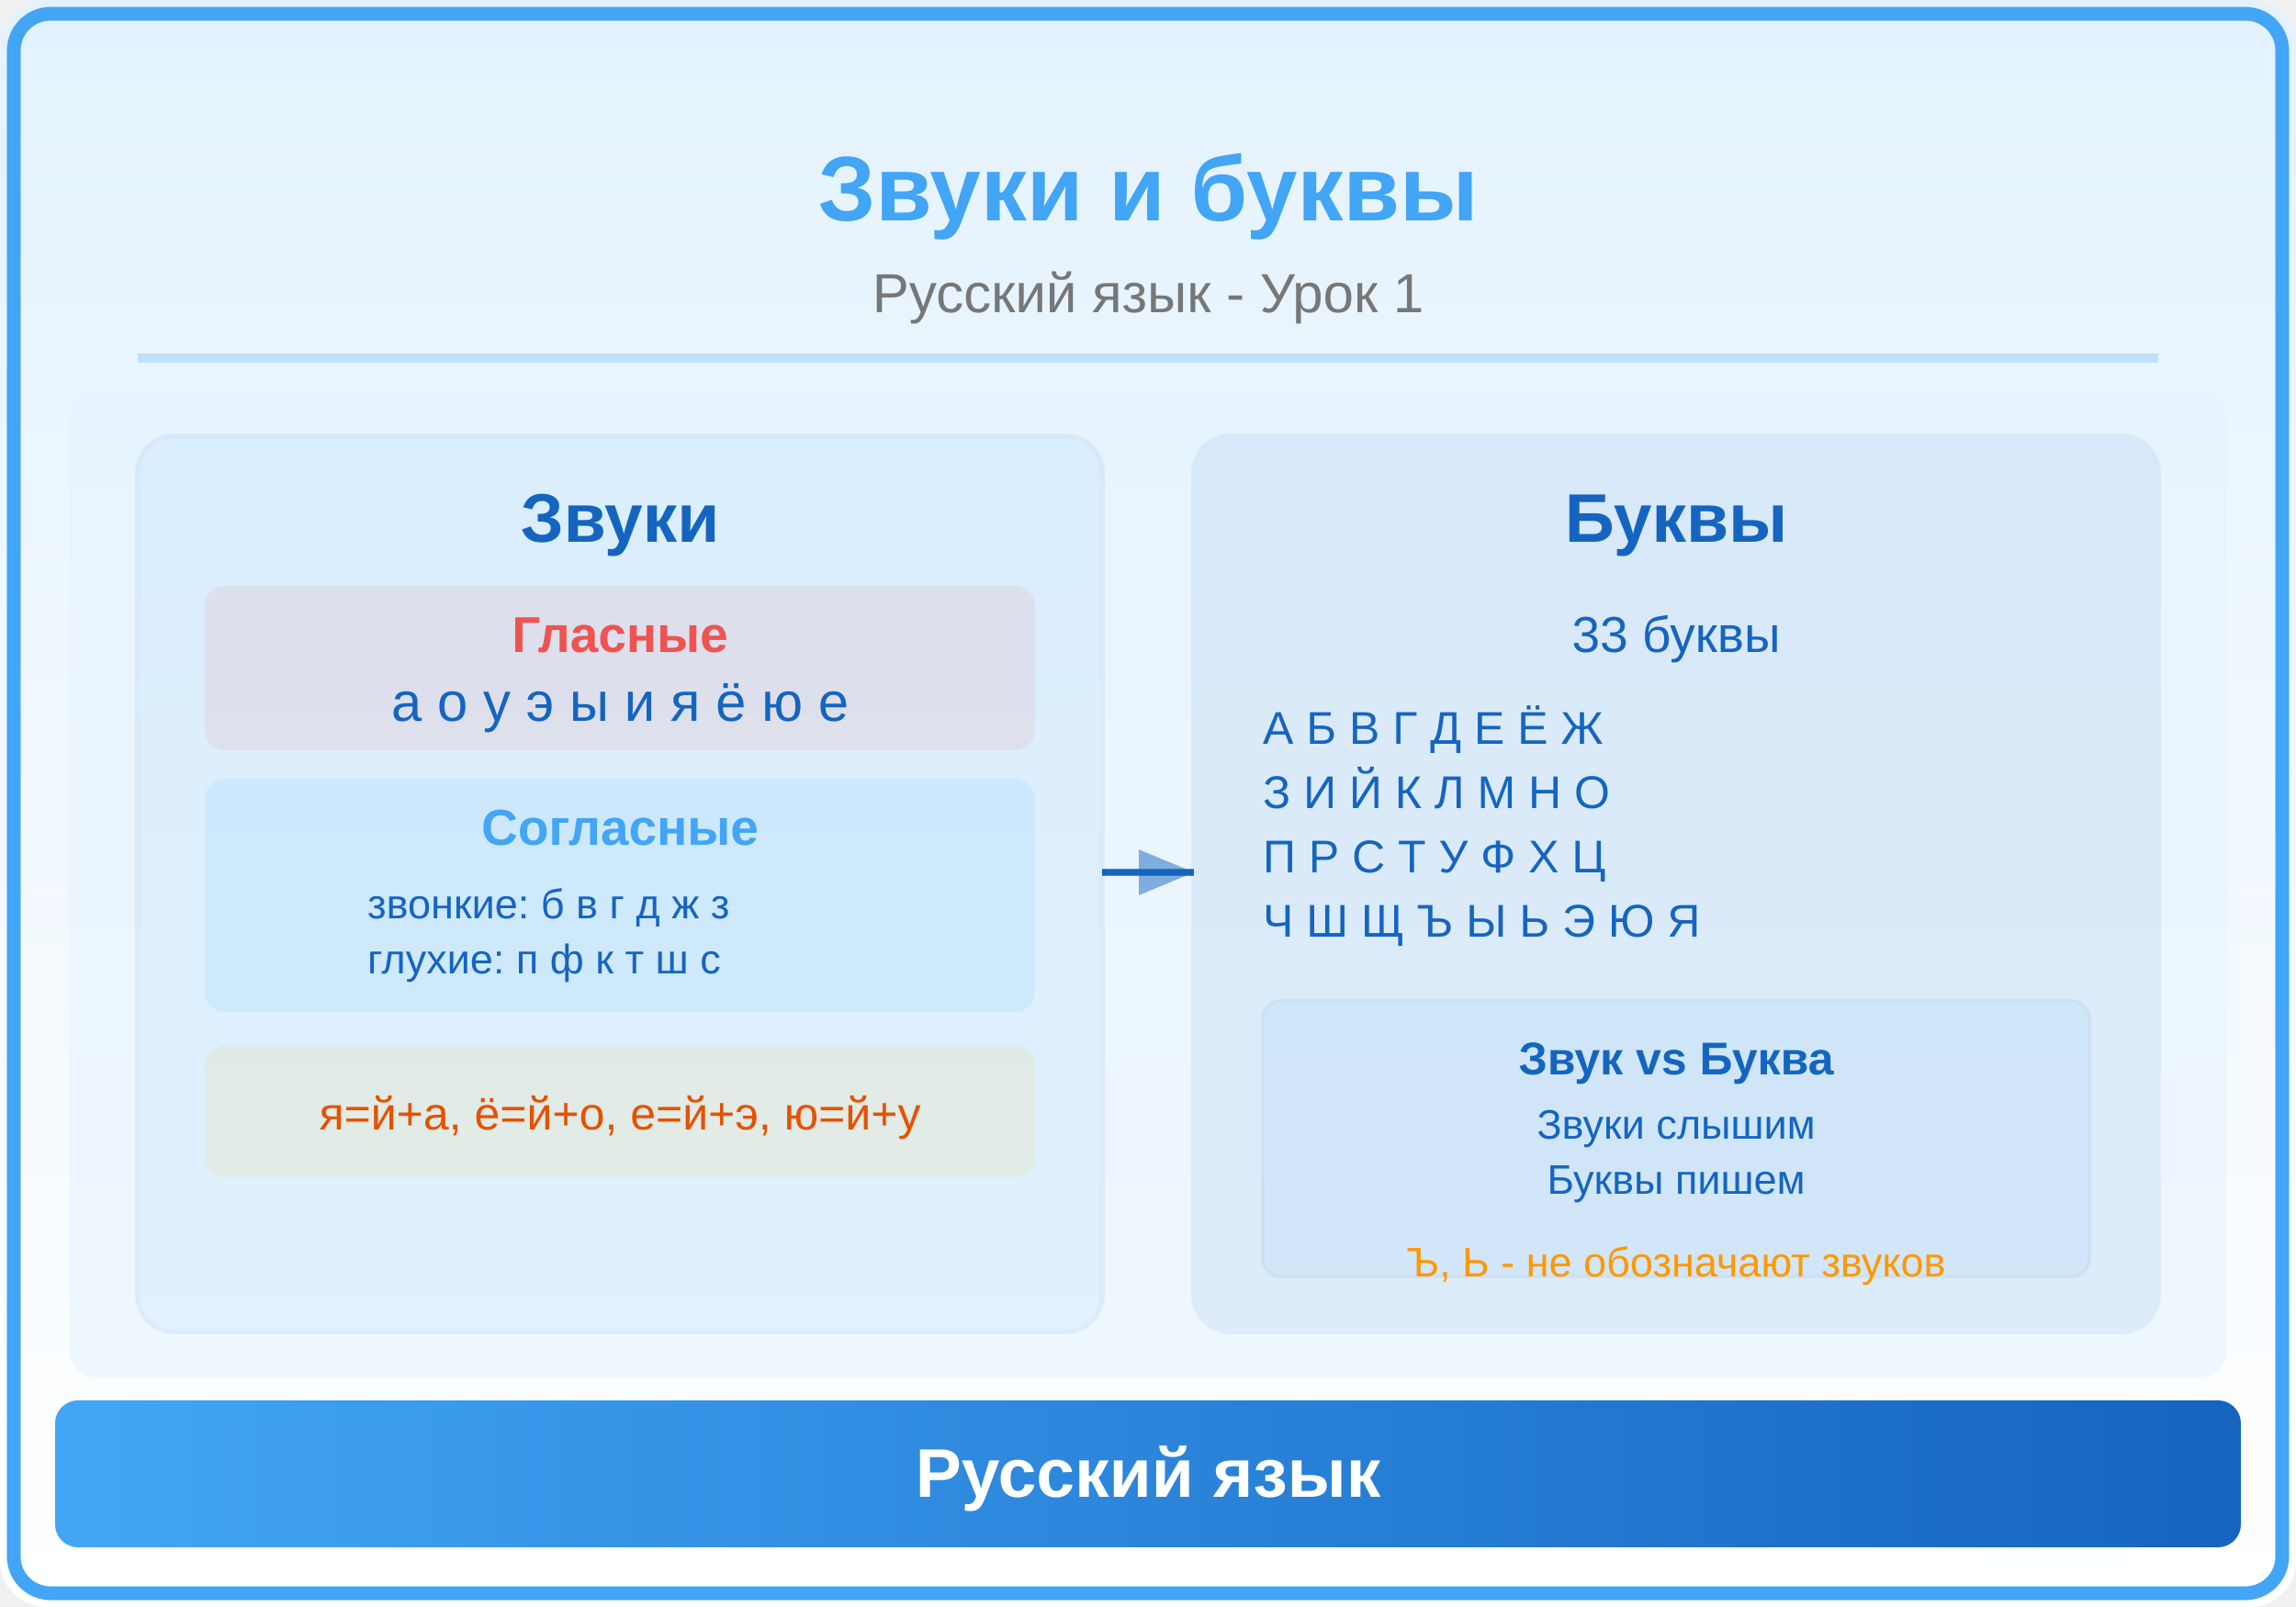
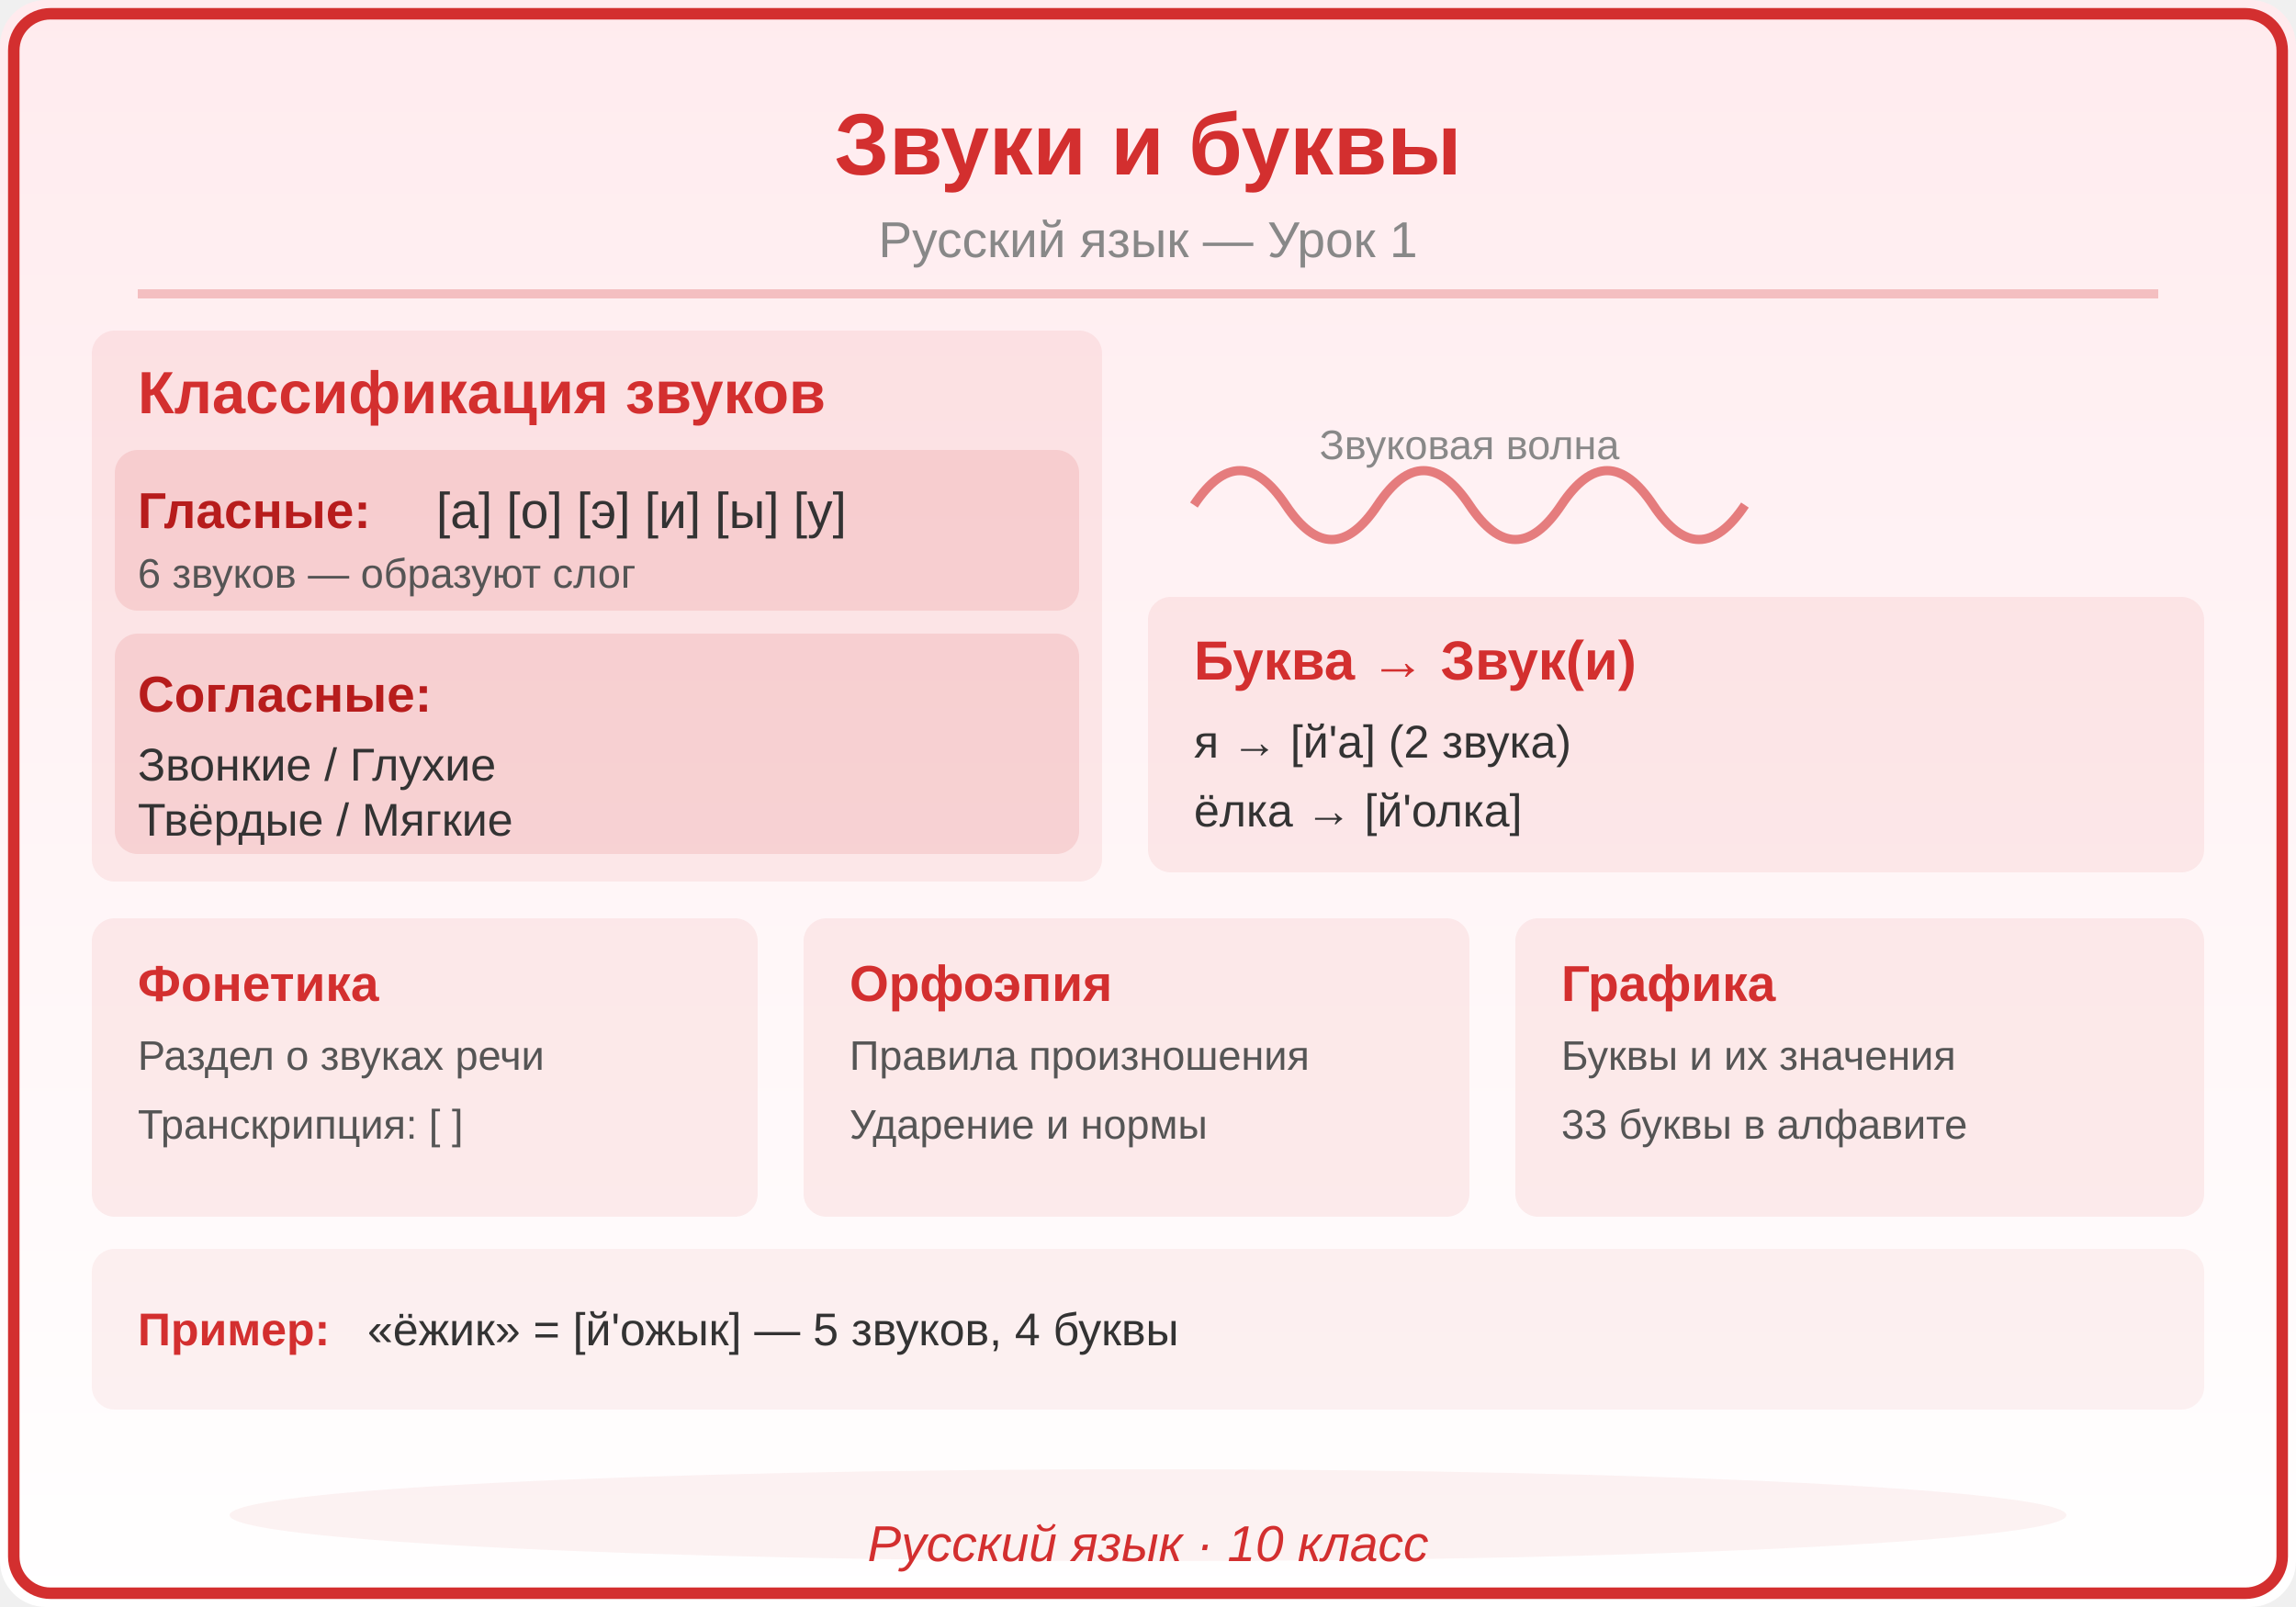
<svg xmlns="http://www.w3.org/2000/svg" viewBox="0 0 500 350">
  <defs>
    <linearGradient id="bg" x1="0" y1="0" x2="0" y2="1">
-       <stop offset="0%" stop-color="#E3F2FD" />
+       <stop offset="0%" stop-color="#FFEBEE" />
      <stop offset="100%" stop-color="#FFFFFF" />
    </linearGradient>
    <linearGradient id="panel" x1="0" y1="0" x2="1" y2="0">
-       <stop offset="0%" stop-color="#42A5F5" />
-       <stop offset="100%" stop-color="#1565C0" />
+       <stop offset="0%" stop-color="#D32F2F" />
+       <stop offset="100%" stop-color="#D32F2F" />
    </linearGradient>
  </defs>
  <rect width="500" height="350" fill="url(#bg)" rx="10" />
-   <rect x="3" y="3" width="494" height="344" rx="8" fill="none" stroke="#42A5F5" stroke-width="3" />
-   <text x="250" y="48" font-family="Arial,sans-serif" font-size="20" font-weight="bold" fill="#42A5F5" text-anchor="middle">Звуки и буквы</text>
-   <text x="250" y="68" font-family="Arial,sans-serif" font-size="12" fill="#777" text-anchor="middle">Русский язык - Урок 1</text>
-   <line x1="30" y1="78" x2="470" y2="78" stroke="#42A5F5" stroke-width="2" opacity="0.25" />
-   <clipPath id="ill">
-     <rect x="15" y="85" width="470" height="215" rx="6" />
-   </clipPath>
-   <g clip-path="url(#ill)">
-     <rect x="15" y="85" width="470" height="215" fill="#E3F2FD" opacity="0.5" />
-     <rect x="30" y="95" rx="8" width="210" height="195" fill="#42A5F5" opacity="0.08" stroke="#1565C0" stroke-width="1.2" />
-     <rect x="260" y="95" rx="8" width="210" height="195" fill="#1565C0" opacity="0.08" stroke="#1565C0" stroke-width="1.2" />
-     <text x="135" y="118" font-family="Arial,sans-serif" font-size="15" fill="#1565C0" text-anchor="middle" font-weight="bold">Звуки</text>
-     <text x="365" y="118" font-family="Arial,sans-serif" font-size="15" fill="#1565C0" text-anchor="middle" font-weight="bold">Буквы</text>
-     <rect x="45" y="128" rx="4" width="180" height="35" fill="#EF5350" opacity="0.1" stroke="#EF5350" stroke-width="0.8" />
-     <text x="135" y="142" font-family="Arial,sans-serif" font-size="11" fill="#EF5350" text-anchor="middle" font-weight="bold">Гласные</text>
-     <text x="135" y="157" font-family="Arial,sans-serif" font-size="12" fill="#1565C0" text-anchor="middle">а о у э ы и я ё ю е</text>
-     <rect x="45" y="170" rx="4" width="180" height="50" fill="#42A5F5" opacity="0.1" stroke="#42A5F5" stroke-width="0.8" />
-     <text x="135" y="184" font-family="Arial,sans-serif" font-size="11" fill="#42A5F5" text-anchor="middle" font-weight="bold">Согласные</text>
-     <text x="80" y="200" font-family="Arial,sans-serif" font-size="9" fill="#1565C0">звонкие: б в г д ж з</text>
-     <text x="80" y="212" font-family="Arial,sans-serif" font-size="9" fill="#1565C0">глухие: п ф к т ш с</text>
-     <rect x="45" y="228" rx="4" width="180" height="28" fill="#FFC107" opacity="0.1" stroke="#FFC107" stroke-width="0.8" />
-     <text x="135" y="246" font-family="Arial,sans-serif" font-size="10" fill="#E65100" text-anchor="middle">я=й+а, ё=й+о, е=й+э, ю=й+у</text>
-     <text x="365" y="142" font-family="Arial,sans-serif" font-size="11" fill="#1565C0" text-anchor="middle">33 буквы</text>
-     <text x="275" y="162" font-family="Arial,sans-serif" font-size="10" fill="#1565C0">А Б В Г Д Е Ё Ж</text>
-     <text x="275" y="176" font-family="Arial,sans-serif" font-size="10" fill="#1565C0">З И Й К Л М Н О</text>
-     <text x="275" y="190" font-family="Arial,sans-serif" font-size="10" fill="#1565C0">П Р С Т У Ф Х Ц</text>
-     <text x="275" y="204" font-family="Arial,sans-serif" font-size="10" fill="#1565C0">Ч Ш Щ Ъ Ы Ь Э Ю Я</text>
-     <rect x="275" y="218" rx="4" width="180" height="60" fill="#42A5F5" opacity="0.08" stroke="#1565C0" stroke-width="0.8" />
-     <text x="365" y="234" font-family="Arial,sans-serif" font-size="10" fill="#1565C0" text-anchor="middle" font-weight="bold">Звук vs Буква</text>
-     <text x="365" y="248" font-family="Arial,sans-serif" font-size="9" fill="#1565C0" text-anchor="middle">Звуки слышим</text>
-     <text x="365" y="260" font-family="Arial,sans-serif" font-size="9" fill="#1565C0" text-anchor="middle">Буквы пишем</text>
-     <path d="M240,190 L260,190" stroke="#1565C0" stroke-width="1.5" marker-end="none" />
-     <path d="M248,185 L260,190 L248,195" fill="#1565C0" opacity="0.5" />
-     <text x="365" y="278" font-family="Arial,sans-serif" font-size="9" fill="#FF9800" text-anchor="middle">Ъ, Ь - не обозначают звуков</text>
-   </g>
-   <rect x="12" y="305" width="476" height="32" rx="5" fill="url(#panel)" />
-   <text x="250" y="326" font-family="Arial,sans-serif" font-size="15" text-anchor="middle" fill="white" font-weight="bold">Русский язык</text>
+   <rect x="3" y="3" width="494" height="344" rx="8" fill="none" stroke="#D32F2F" stroke-width="2.5" />
+   <text x="250" y="38" font-family="Arial,sans-serif" font-size="19" font-weight="bold" fill="#D32F2F" text-anchor="middle">Звуки и буквы</text>
+   <text x="250" y="56" font-family="Arial,sans-serif" font-size="11" fill="#888888" text-anchor="middle">Русский язык — Урок 1</text>
+   <line x1="30" y1="64" x2="470" y2="64" stroke="#D32F2F" stroke-width="2" opacity="0.25" />
+   <rect x="20" y="72" width="220" height="120" rx="5" fill="#D32F2F" opacity="0.08" />
+   <text x="30" y="90" font-family="Arial,sans-serif" font-size="13" fill="#D32F2F" text-anchor="start" font-weight="bold" font-style="">Классификация звуков</text>
+   <rect x="25" y="98" width="210" height="35" rx="5" fill="#D32F2F" opacity="0.12" />
+   <text x="30" y="115" font-family="Arial,sans-serif" font-size="11" fill="#B71C1C" text-anchor="start" font-weight="bold" font-style="">Гласные:</text>
+   <text x="95" y="115" font-family="Arial,sans-serif" font-size="11" fill="#333333" text-anchor="start" font-weight="normal" font-style="">[а] [о] [э] [и] [ы] [у]</text>
+   <text x="30" y="128" font-family="Arial,sans-serif" font-size="9" fill="#555555" text-anchor="start" font-weight="normal" font-style="">6 звуков — образуют слог</text>
+   <rect x="25" y="138" width="210" height="48" rx="5" fill="#D32F2F" opacity="0.12" />
+   <text x="30" y="155" font-family="Arial,sans-serif" font-size="11" fill="#B71C1C" text-anchor="start" font-weight="bold" font-style="">Согласные:</text>
+   <text x="30" y="170" font-family="Arial,sans-serif" font-size="10" fill="#333333" text-anchor="start" font-weight="normal" font-style="">Звонкие / Глухие</text>
+   <text x="30" y="182" font-family="Arial,sans-serif" font-size="10" fill="#333333" text-anchor="start" font-weight="normal" font-style="">Твёрдые / Мягкие</text>
+   <path d="M260,110 Q270,95 280,110 Q290,125 300,110 Q310,95 320,110 Q330,125 340,110 Q350,95 360,110 Q370,125 380,110" fill="none" stroke="#D32F2F" stroke-width="2" opacity="0.6" />
+   <text x="320" y="100" font-family="Arial,sans-serif" font-size="9" fill="#888888" text-anchor="middle" font-weight="normal" font-style="">Звуковая волна</text>
+   <rect x="250" y="130" width="230" height="60" rx="5" fill="#D32F2F" opacity="0.08" />
+   <text x="260" y="148" font-family="Arial,sans-serif" font-size="12" fill="#D32F2F" text-anchor="start" font-weight="bold" font-style="">Буква → Звук(и)</text>
+   <text x="260" y="165" font-family="Arial,sans-serif" font-size="10" fill="#333333" text-anchor="start" font-weight="normal" font-style="">я → [й'а] (2 звука)</text>
+   <text x="260" y="180" font-family="Arial,sans-serif" font-size="10" fill="#333333" text-anchor="start" font-weight="normal" font-style="">ёлка → [й'олка]</text>
+   <rect x="20" y="200" width="145" height="65" rx="5" fill="#D32F2F" opacity="0.08" />
+   <text x="30" y="218" font-family="Arial,sans-serif" font-size="11" fill="#D32F2F" text-anchor="start" font-weight="bold" font-style="">Фонетика</text>
+   <text x="30" y="233" font-family="Arial,sans-serif" font-size="9" fill="#555555" text-anchor="start" font-weight="normal" font-style="">Раздел о звуках речи</text>
+   <text x="30" y="248" font-family="Arial,sans-serif" font-size="9" fill="#555555" text-anchor="start" font-weight="normal" font-style="">Транскрипция: [ ]</text>
+   <rect x="175" y="200" width="145" height="65" rx="5" fill="#D32F2F" opacity="0.08" />
+   <text x="185" y="218" font-family="Arial,sans-serif" font-size="11" fill="#D32F2F" text-anchor="start" font-weight="bold" font-style="">Орфоэпия</text>
+   <text x="185" y="233" font-family="Arial,sans-serif" font-size="9" fill="#555555" text-anchor="start" font-weight="normal" font-style="">Правила произношения</text>
+   <text x="185" y="248" font-family="Arial,sans-serif" font-size="9" fill="#555555" text-anchor="start" font-weight="normal" font-style="">Ударение и нормы</text>
+   <rect x="330" y="200" width="150" height="65" rx="5" fill="#D32F2F" opacity="0.08" />
+   <text x="340" y="218" font-family="Arial,sans-serif" font-size="11" fill="#D32F2F" text-anchor="start" font-weight="bold" font-style="">Графика</text>
+   <text x="340" y="233" font-family="Arial,sans-serif" font-size="9" fill="#555555" text-anchor="start" font-weight="normal" font-style="">Буквы и их значения</text>
+   <text x="340" y="248" font-family="Arial,sans-serif" font-size="9" fill="#555555" text-anchor="start" font-weight="normal" font-style="">33 буквы в алфавите</text>
+   <rect x="20" y="272" width="460" height="35" rx="5" fill="#D32F2F" opacity="0.06" />
+   <text x="30" y="293" font-family="Arial,sans-serif" font-size="10" fill="#D32F2F" text-anchor="start" font-weight="bold" font-style="">Пример:</text>
+   <text x="80" y="293" font-family="Arial,sans-serif" font-size="10" fill="#333333" text-anchor="start" font-weight="normal" font-style="">«ёжик» = [й'ожык] — 5 звуков, 4 буквы</text>
+   <ellipse cx="250" cy="330" rx="200" ry="10" fill="#D32F2F" opacity="0.06" />
+   <text x="250" y="340" font-family="Arial,sans-serif" font-size="11" fill="#D32F2F" text-anchor="middle" font-style="italic">Русский язык · 10 класс</text>
</svg>
